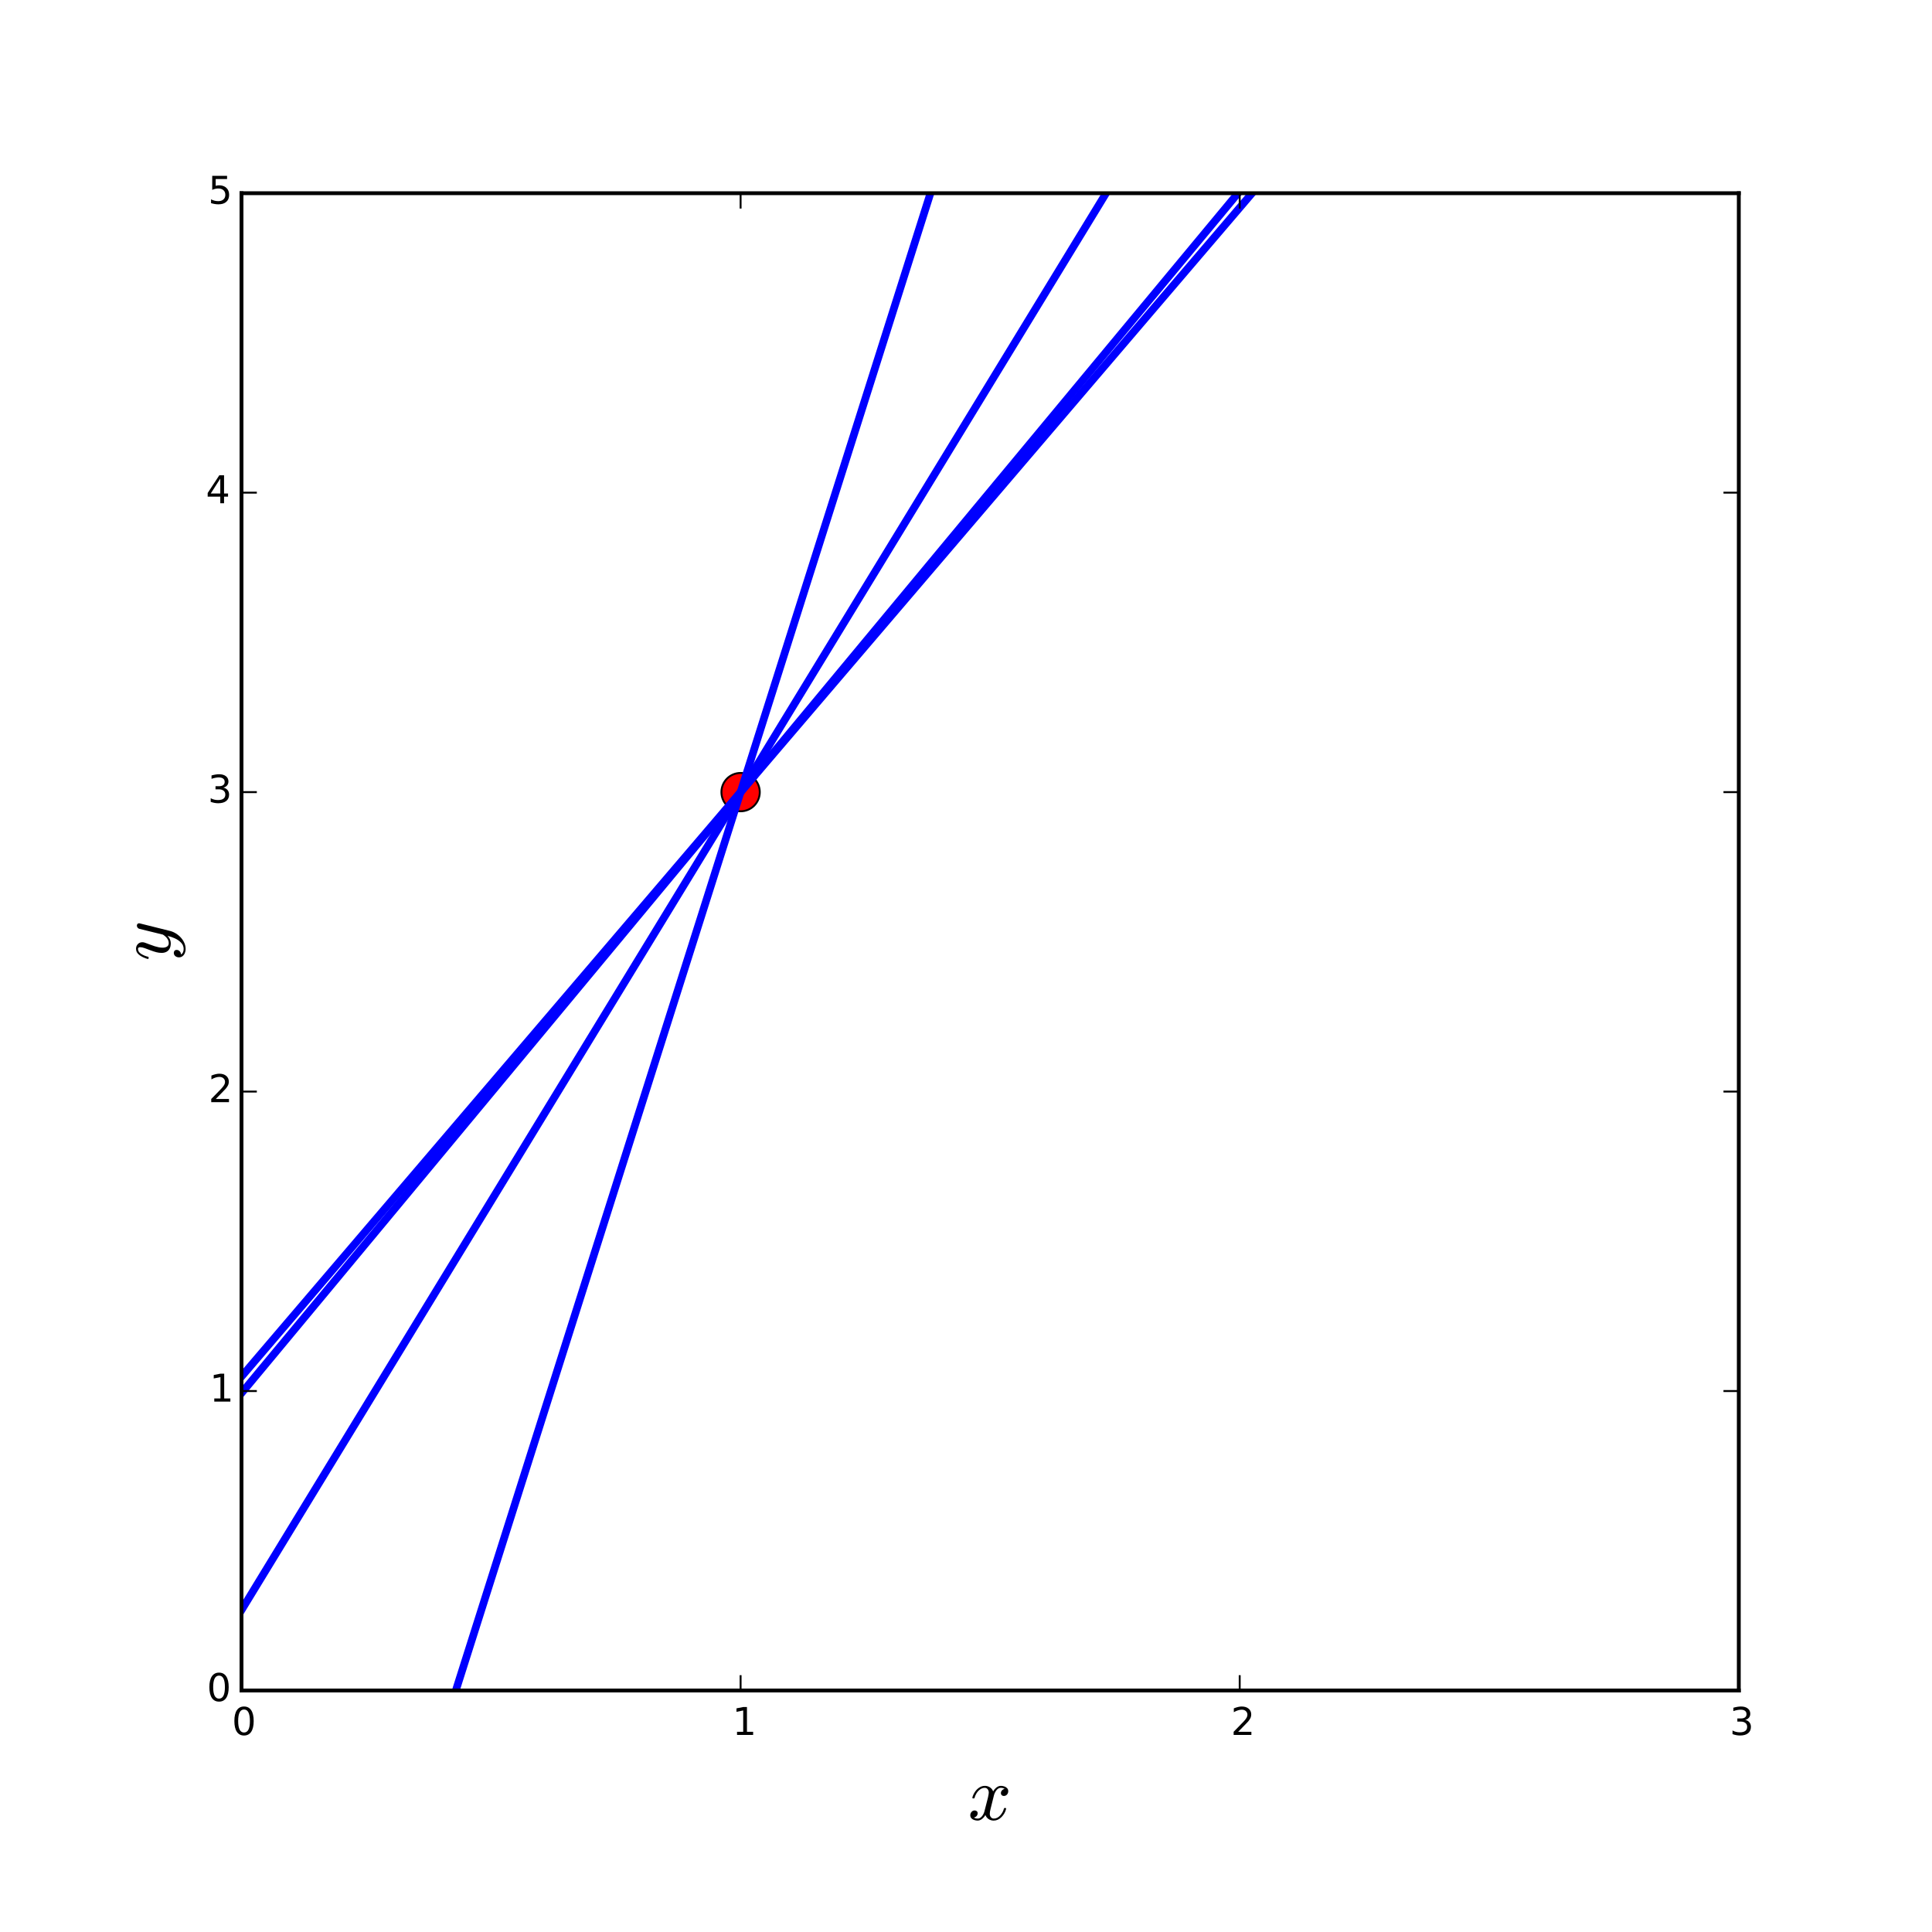
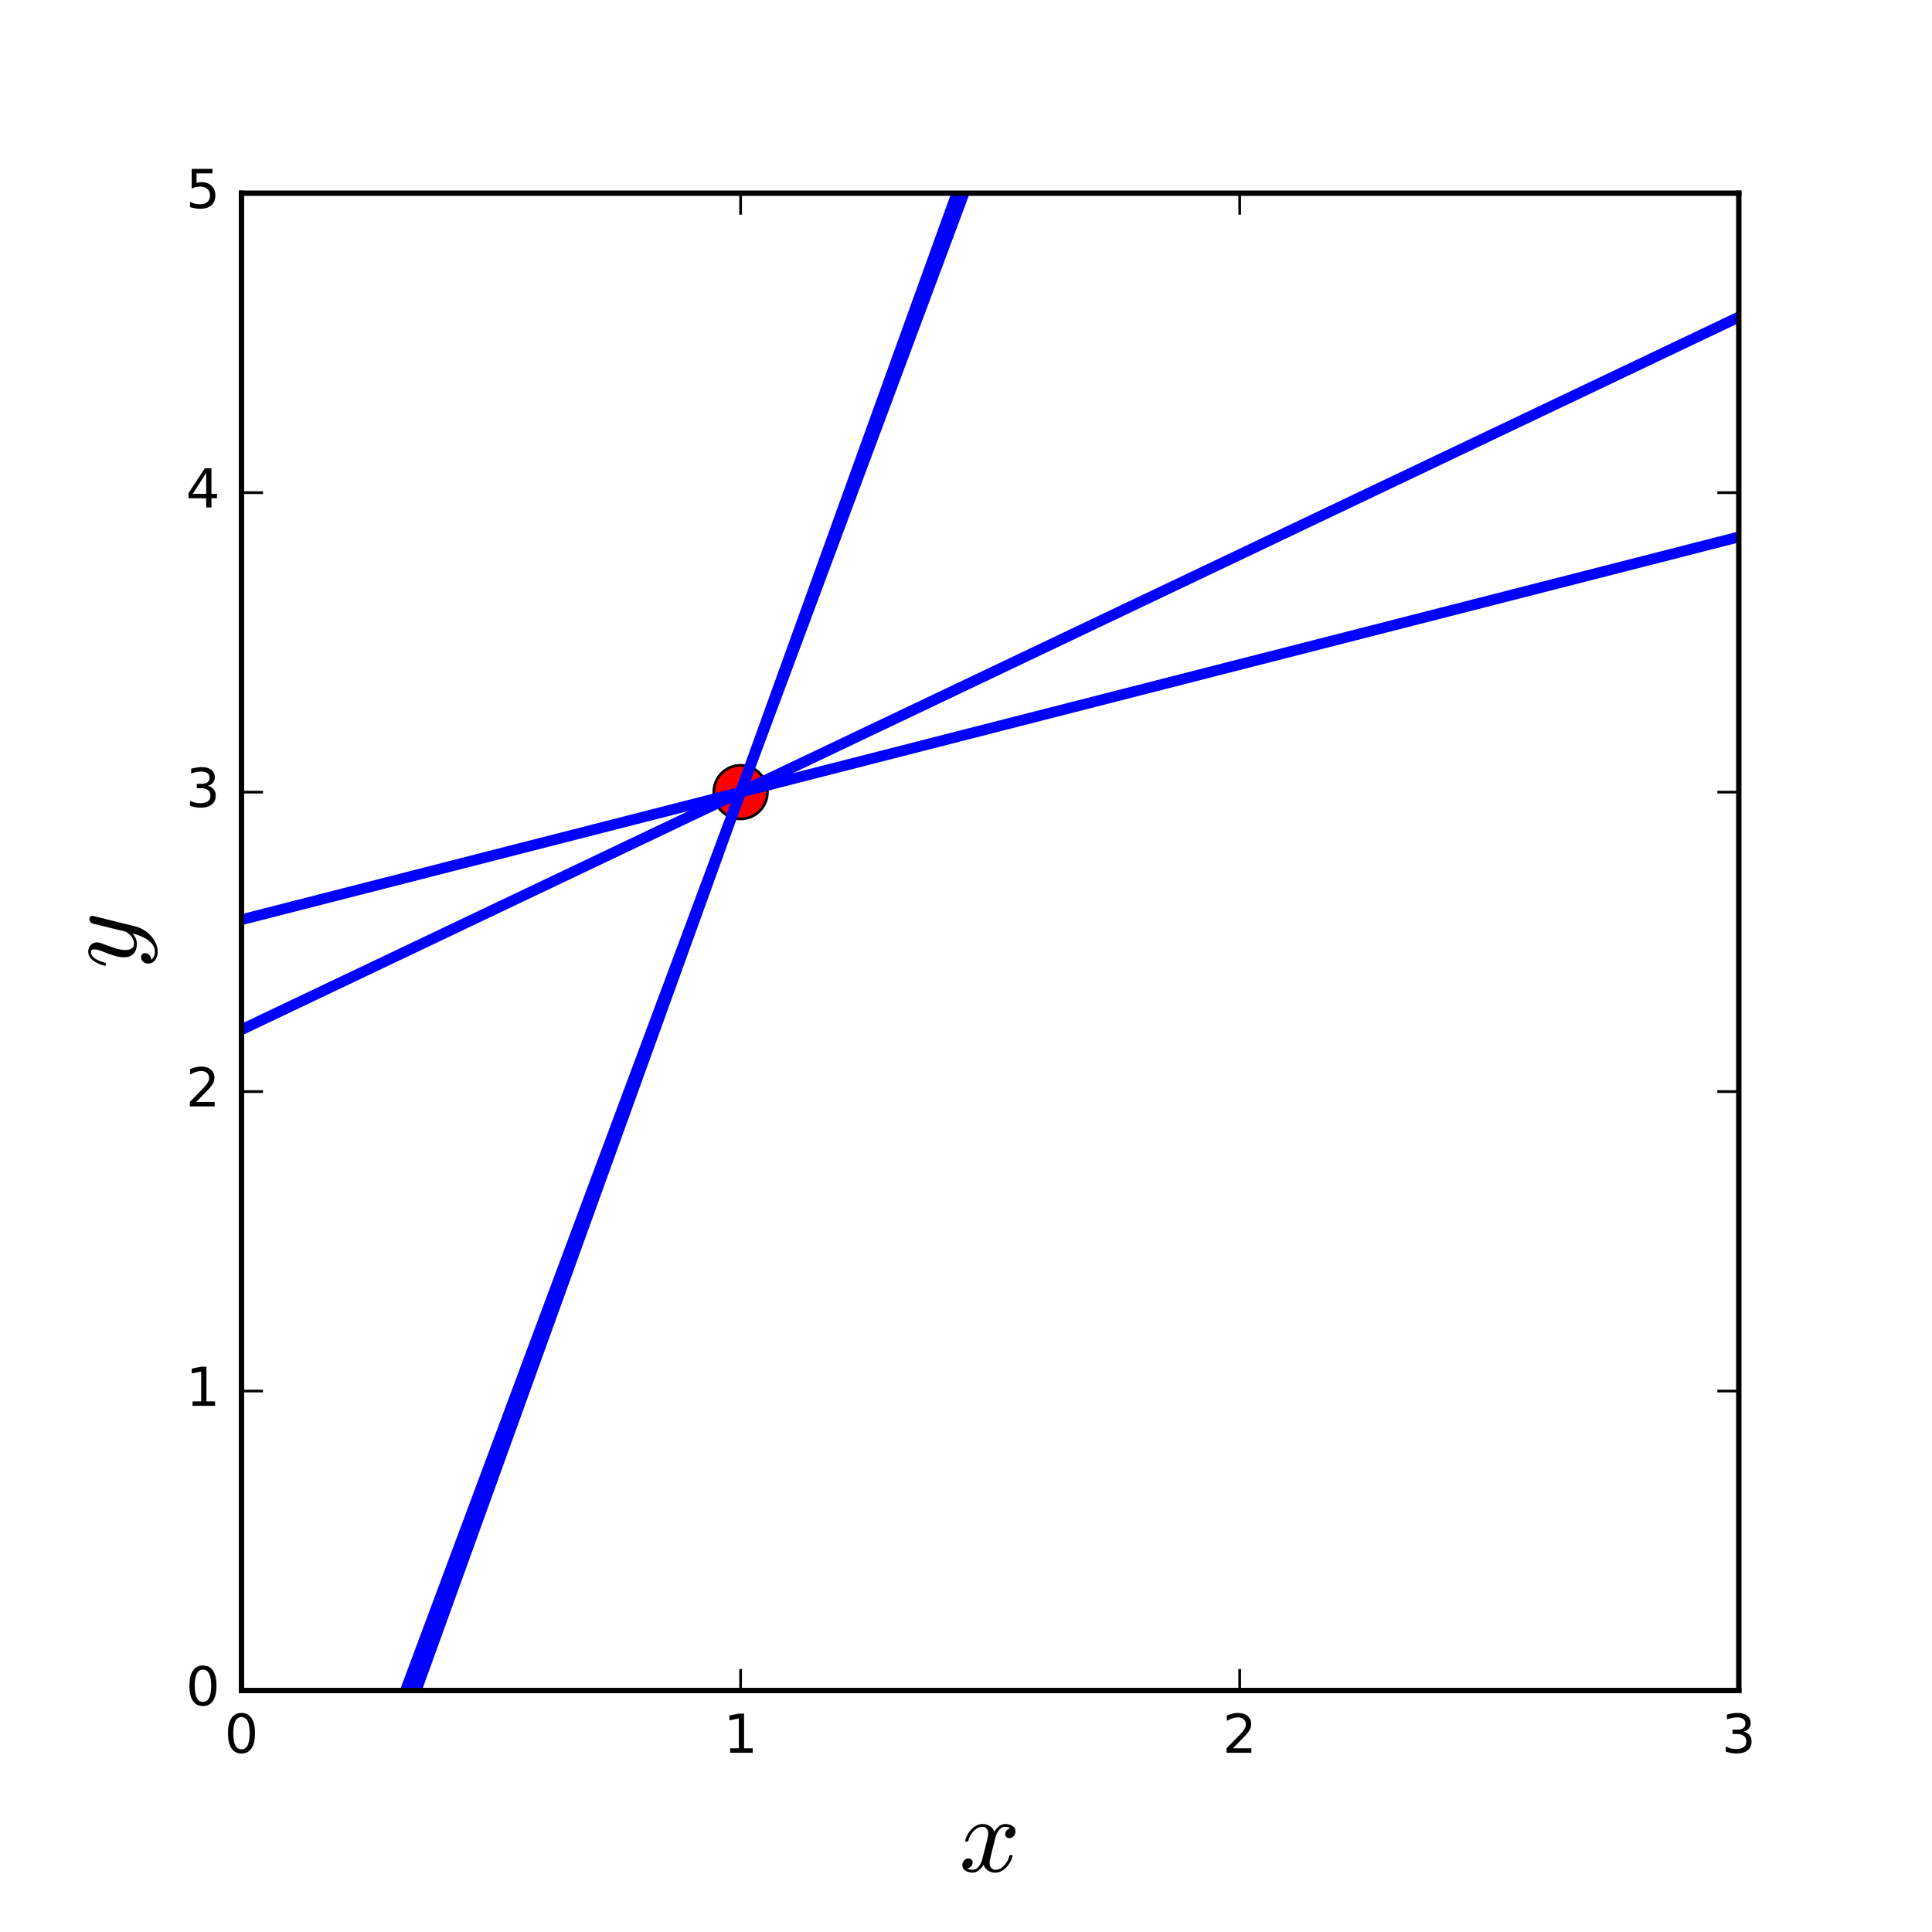
- <svg xmlns="http://www.w3.org/2000/svg" xmlns:xlink="http://www.w3.org/1999/xlink" height="504pt" version="1.1" viewBox="0 0 504 504" width="504pt">
+ <svg xmlns="http://www.w3.org/2000/svg" xmlns:xlink="http://www.w3.org/1999/xlink" height="360pt" version="1.1" viewBox="0 0 360 360" width="360pt">
  <defs>
    <style type="text/css">
- *{stroke-linecap:butt;stroke-linejoin:round;}
+ *{stroke-linecap:butt;stroke-linejoin:round;stroke-miterlimit:100000;}
  </style>
  </defs>
  <g id="figure_1">
    <g id="patch_1">
-       <path d=" M0 504 L504 504 L504 0 L0 0 z " style="fill:#ffffff;" />
+       <path d="M 0 360  L 360 360  L 360 0  L 0 0  z " style="fill:#ffffff;" />
    </g>
    <g id="axes_1">
      <g id="patch_2">
-         <path d=" M63 441 L453.6 441 L453.6 50.4 L63 50.4 z " style="fill:#ffffff;" />
+         <path d="M 45 315  L 324 315  L 324 36  L 45 36  z " style="fill:#ffffff;" />
      </g>
      <g id="line2d_1">
        <defs>
-           <path d=" M0 5 C1.326 5 2.598 4.473 3.536 3.536 C4.473 2.598 5 1.326 5 0 C5 -1.326 4.473 -2.598 3.536 -3.536 C2.598 -4.473 1.326 -5 0 -5 C-1.326 -5 -2.598 -4.473 -3.536 -3.536 C-4.473 -2.598 -5 -1.326 -5 0 C-5 1.326 -4.473 2.598 -3.536 3.536 C-2.598 4.473 -1.326 5 0 5 z " id="m8056b39326" style="stroke:#000000;stroke-width:0.5;" />
+           <path d="M 0 5  C 1.326 5 2.598 4.473 3.536 3.536  C 4.473 2.598 5 1.326 5 0  C 5 -1.326 4.473 -2.598 3.536 -3.536  C 2.598 -4.473 1.326 -5 0 -5  C -1.326 -5 -2.598 -4.473 -3.536 -3.536  C -4.473 -2.598 -5 -1.326 -5 0  C -5 1.326 -4.473 2.598 -3.536 3.536  C -2.598 4.473 -1.326 5 0 5  z " id="m7c1bdb09ae" style="stroke:#000000;stroke-width:0.5;" />
        </defs>
-         <g clip-path="url(#p41d7ee9abc)">
-           <use style="fill:#ff0000;stroke:#000000;stroke-width:0.5;" x="193.2" xlink:href="#m8056b39326" y="206.64" />
+         <g clip-path="url(#p205e4043bf)">
+           <use style="fill:#ff0000;stroke:#000000;stroke-width:0.5;" x="138.0" xlink:href="#m7c1bdb09ae" y="147.6" />
        </g>
      </g>
      <g id="line2d_2">
-         <path clip-path="url(#p41d7ee9abc)" d=" M63 420.02 L319.898 -1" style="fill:none;stroke:#0000ff;stroke-linecap:square;stroke-width:2;" />
+         <path clip-path="url(#p205e4043bf)" d="M 45 396.933  M 58.403 361  L 193.427 -1  " style="fill:none;stroke:#0000ff;stroke-linecap:square;stroke-width:2.0;" />
      </g>
      <g id="line2d_3">
-         <path clip-path="url(#p41d7ee9abc)" d=" M63 359.109 L370.513 -1" style="fill:none;stroke:#0000ff;stroke-linecap:square;stroke-width:2;" />
+         <path clip-path="url(#p205e4043bf)" d="M 45 171.375  L 324 100.05  " style="fill:none;stroke:#0000ff;stroke-linecap:square;stroke-width:2.0;" />
      </g>
      <g id="line2d_4">
-         <path clip-path="url(#p41d7ee9abc)" d=" M63 617.377 M98.623 505 L259.02 -1" style="fill:none;stroke:#0000ff;stroke-linecap:square;stroke-width:2;" />
+         <path clip-path="url(#p205e4043bf)" d="M 45 191.86  L 324 59.081  " style="fill:none;stroke:#0000ff;stroke-linecap:square;stroke-width:2.0;" />
      </g>
      <g id="line2d_5">
-         <path clip-path="url(#p41d7ee9abc)" d=" M63 363.427 L365.63 -1" style="fill:none;stroke:#0000ff;stroke-linecap:square;stroke-width:2;" />
+         <path clip-path="url(#p205e4043bf)" d="M 45 405.157  M 60.944 361  L 191.657 -1  " style="fill:none;stroke:#0000ff;stroke-linecap:square;stroke-width:2.0;" />
      </g>
      <g id="patch_3">
-         <path d=" M63 441 L63 50.4" style="fill:none;stroke:#000000;stroke-linecap:square;stroke-linejoin:miter;" />
+         <path d="M 45 315  L 324 315  " style="fill:none;stroke:#000000;stroke-linecap:square;stroke-linejoin:miter;" />
      </g>
      <g id="patch_4">
-         <path d=" M453.6 441 L453.6 50.4" style="fill:none;stroke:#000000;stroke-linecap:square;stroke-linejoin:miter;" />
+         <path d="M 45 36  L 324 36  " style="fill:none;stroke:#000000;stroke-linecap:square;stroke-linejoin:miter;" />
      </g>
      <g id="patch_5">
-         <path d=" M63 50.4 L453.6 50.4" style="fill:none;stroke:#000000;stroke-linecap:square;stroke-linejoin:miter;" />
+         <path d="M 45 315  L 45 36  " style="fill:none;stroke:#000000;stroke-linecap:square;stroke-linejoin:miter;" />
      </g>
      <g id="patch_6">
-         <path d=" M63 441 L453.6 441" style="fill:none;stroke:#000000;stroke-linecap:square;stroke-linejoin:miter;" />
+         <path d="M 324 315  L 324 36  " style="fill:none;stroke:#000000;stroke-linecap:square;stroke-linejoin:miter;" />
      </g>
      <g id="matplotlib.axis_1">
        <g id="xtick_1">
          <g id="line2d_6">
            <defs>
-               <path d=" M0 0 L0 -4" id="mc7db9fdffb" style="stroke:#000000;stroke-width:0.5;" />
-             </defs>
-             <g>
-               <use style="stroke:#000000;stroke-width:0.5;" x="63.0" xlink:href="#mc7db9fdffb" y="441.0" />
+               <path d="M 0 0  L 0 -4  " id="m9b5131e249" style="stroke:#000000;stroke-width:0.5;" />
+             </defs>
+             <g>
+               <use style="stroke:#000000;stroke-width:0.5;" x="45.0" xlink:href="#m9b5131e249" y="315.0" />
            </g>
          </g>
          <g id="line2d_7">
            <defs>
-               <path d=" M0 0 L0 4" id="m5a7d422ac3" style="stroke:#000000;stroke-width:0.5;" />
-             </defs>
-             <g>
-               <use style="stroke:#000000;stroke-width:0.5;" x="63.0" xlink:href="#m5a7d422ac3" y="50.4" />
+               <path d="M 0 0  L 0 4  " id="md6dfd999fa" style="stroke:#000000;stroke-width:0.5;" />
+             </defs>
+             <g>
+               <use style="stroke:#000000;stroke-width:0.5;" x="45.0" xlink:href="#md6dfd999fa" y="36.0" />
            </g>
          </g>
          <g id="text_1">
            <defs>
-               <path d=" M31.781 66.406 Q24.172 66.406 20.328 58.906 Q16.5 51.422 16.5 36.375 Q16.5 21.391 20.328 13.891 Q24.172 6.391 31.781 6.391 Q39.453 6.391 43.281 13.891 Q47.125 21.391 47.125 36.375 Q47.125 51.422 43.281 58.906 Q39.453 66.406 31.781 66.406 M31.781 74.219 Q44.047 74.219 50.516 64.516 Q56.984 54.828 56.984 36.375 Q56.984 17.969 50.516 8.266 Q44.047 -1.422 31.781 -1.422 Q19.531 -1.422 13.062 8.266 Q6.594 17.969 6.594 36.375 Q6.594 54.828 13.062 64.516 Q19.531 74.219 31.781 74.219" id="BitstreamVeraSans-Roman-30" />
-             </defs>
-             <g transform="translate(60.48047 452.5984)scale(0.1 -0.1)">
+               <path d="M 31.781 66.406  Q 24.172 66.406 20.328 58.906  Q 16.5 51.422 16.5 36.375  Q 16.5 21.391 20.328 13.891  Q 24.172 6.391 31.781 6.391  Q 39.453 6.391 43.281 13.891  Q 47.125 21.391 47.125 36.375  Q 47.125 51.422 43.281 58.906  Q 39.453 66.406 31.781 66.406  M 31.781 74.219  Q 44.047 74.219 50.516 64.516  Q 56.984 54.828 56.984 36.375  Q 56.984 17.969 50.516 8.266  Q 44.047 -1.422 31.781 -1.422  Q 19.531 -1.422 13.062 8.266  Q 6.594 17.969 6.594 36.375  Q 6.594 54.828 13.062 64.516  Q 19.531 74.219 31.781 74.219  " id="BitstreamVeraSans-Roman-30" />
+             </defs>
+             <g transform="translate(41.81875 326.5984)scale(0.1 -0.1)">
              <use xlink:href="#BitstreamVeraSans-Roman-30" />
            </g>
          </g>
        </g>
        <g id="xtick_2">
          <g id="line2d_8">
            <g>
-               <use style="stroke:#000000;stroke-width:0.5;" x="193.2" xlink:href="#mc7db9fdffb" y="441.0" />
+               <use style="stroke:#000000;stroke-width:0.5;" x="138.0" xlink:href="#m9b5131e249" y="315.0" />
            </g>
          </g>
          <g id="line2d_9">
            <g>
-               <use style="stroke:#000000;stroke-width:0.5;" x="193.2" xlink:href="#m5a7d422ac3" y="50.4" />
+               <use style="stroke:#000000;stroke-width:0.5;" x="138.0" xlink:href="#md6dfd999fa" y="36.0" />
            </g>
          </g>
          <g id="text_2">
            <defs>
-               <path d=" M12.406 8.297 L28.516 8.297 L28.516 63.922 L10.984 60.406 L10.984 69.391 L28.422 72.906 L38.281 72.906 L38.281 8.297 L54.391 8.297 L54.391 0 L12.406 0 z " id="BitstreamVeraSans-Roman-31" />
-             </defs>
-             <g transform="translate(191.0297 452.5984)scale(0.1 -0.1)">
+               <path d="M 12.406 8.297  L 28.516 8.297  L 28.516 63.922  L 10.984 60.406  L 10.984 69.391  L 28.422 72.906  L 38.281 72.906  L 38.281 8.297  L 54.391 8.297  L 54.391 0  L 12.406 0  z " id="BitstreamVeraSans-Roman-31" />
+             </defs>
+             <g transform="translate(134.8187 326.5984)scale(0.1 -0.1)">
              <use xlink:href="#BitstreamVeraSans-Roman-31" />
            </g>
          </g>
        </g>
        <g id="xtick_3">
          <g id="line2d_10">
            <g>
-               <use style="stroke:#000000;stroke-width:0.5;" x="323.4" xlink:href="#mc7db9fdffb" y="441.0" />
+               <use style="stroke:#000000;stroke-width:0.5;" x="231.0" xlink:href="#m9b5131e249" y="315.0" />
            </g>
          </g>
          <g id="line2d_11">
            <g>
-               <use style="stroke:#000000;stroke-width:0.5;" x="323.4" xlink:href="#m5a7d422ac3" y="50.4" />
+               <use style="stroke:#000000;stroke-width:0.5;" x="231.0" xlink:href="#md6dfd999fa" y="36.0" />
            </g>
          </g>
          <g id="text_3">
            <defs>
-               <path d=" M19.188 8.297 L53.609 8.297 L53.609 0 L7.328 0 L7.328 8.297 Q12.938 14.109 22.625 23.891 Q32.328 33.688 34.812 36.531 Q39.547 41.844 41.422 45.531 Q43.312 49.219 43.312 52.781 Q43.312 58.594 39.234 62.25 Q35.156 65.922 28.609 65.922 Q23.969 65.922 18.812 64.312 Q13.672 62.703 7.812 59.422 L7.812 69.391 Q13.766 71.781 18.938 73 Q24.125 74.219 28.422 74.219 Q39.75 74.219 46.484 68.547 Q53.219 62.891 53.219 53.422 Q53.219 48.922 51.531 44.891 Q49.859 40.875 45.406 35.406 Q44.188 33.984 37.641 27.219 Q31.109 20.453 19.188 8.297" id="BitstreamVeraSans-Roman-32" />
-             </defs>
-             <g transform="translate(321.0859 452.5984)scale(0.1 -0.1)">
+               <path d="M 19.188 8.297  L 53.609 8.297  L 53.609 0  L 7.328 0  L 7.328 8.297  Q 12.938 14.109 22.625 23.891  Q 32.328 33.688 34.812 36.531  Q 39.547 41.844 41.422 45.531  Q 43.312 49.219 43.312 52.781  Q 43.312 58.594 39.234 62.25  Q 35.156 65.922 28.609 65.922  Q 23.969 65.922 18.812 64.312  Q 13.672 62.703 7.812 59.422  L 7.812 69.391  Q 13.766 71.781 18.938 73  Q 24.125 74.219 28.422 74.219  Q 39.75 74.219 46.484 68.547  Q 53.219 62.891 53.219 53.422  Q 53.219 48.922 51.531 44.891  Q 49.859 40.875 45.406 35.406  Q 44.188 33.984 37.641 27.219  Q 31.109 20.453 19.188 8.297  " id="BitstreamVeraSans-Roman-32" />
+             </defs>
+             <g transform="translate(227.8187 326.5984)scale(0.1 -0.1)">
              <use xlink:href="#BitstreamVeraSans-Roman-32" />
            </g>
          </g>
        </g>
        <g id="xtick_4">
          <g id="line2d_12">
            <g>
-               <use style="stroke:#000000;stroke-width:0.5;" x="453.6" xlink:href="#mc7db9fdffb" y="441.0" />
+               <use style="stroke:#000000;stroke-width:0.5;" x="324.0" xlink:href="#m9b5131e249" y="315.0" />
            </g>
          </g>
          <g id="line2d_13">
            <g>
-               <use style="stroke:#000000;stroke-width:0.5;" x="453.6" xlink:href="#m5a7d422ac3" y="50.4" />
+               <use style="stroke:#000000;stroke-width:0.5;" x="324.0" xlink:href="#md6dfd999fa" y="36.0" />
            </g>
          </g>
          <g id="text_4">
            <defs>
-               <path d=" M40.578 39.312 Q47.656 37.797 51.625 33 Q55.609 28.219 55.609 21.188 Q55.609 10.406 48.188 4.484 Q40.766 -1.422 27.094 -1.422 Q22.516 -1.422 17.656 -0.516 Q12.797 0.391 7.625 2.203 L7.625 11.719 Q11.719 9.328 16.594 8.109 Q21.484 6.891 26.812 6.891 Q36.078 6.891 40.938 10.547 Q45.797 14.203 45.797 21.188 Q45.797 27.641 41.281 31.266 Q36.766 34.906 28.719 34.906 L20.219 34.906 L20.219 43.016 L29.109 43.016 Q36.375 43.016 40.234 45.922 Q44.094 48.828 44.094 54.297 Q44.094 59.906 40.109 62.906 Q36.141 65.922 28.719 65.922 Q24.656 65.922 20.016 65.031 Q15.375 64.156 9.812 62.312 L9.812 71.094 Q15.438 72.656 20.344 73.438 Q25.25 74.219 29.594 74.219 Q40.828 74.219 47.359 69.109 Q53.906 64.016 53.906 55.328 Q53.906 49.266 50.438 45.094 Q46.969 40.922 40.578 39.312" id="BitstreamVeraSans-Roman-33" />
-             </defs>
-             <g transform="translate(451.2008 452.5984)scale(0.1 -0.1)">
+               <path d="M 40.578 39.312  Q 47.656 37.797 51.625 33  Q 55.609 28.219 55.609 21.188  Q 55.609 10.406 48.188 4.484  Q 40.766 -1.422 27.094 -1.422  Q 22.516 -1.422 17.656 -0.516  Q 12.797 0.391 7.625 2.203  L 7.625 11.719  Q 11.719 9.328 16.594 8.109  Q 21.484 6.891 26.812 6.891  Q 36.078 6.891 40.938 10.547  Q 45.797 14.203 45.797 21.188  Q 45.797 27.641 41.281 31.266  Q 36.766 34.906 28.719 34.906  L 20.219 34.906  L 20.219 43.016  L 29.109 43.016  Q 36.375 43.016 40.234 45.922  Q 44.094 48.828 44.094 54.297  Q 44.094 59.906 40.109 62.906  Q 36.141 65.922 28.719 65.922  Q 24.656 65.922 20.016 65.031  Q 15.375 64.156 9.812 62.312  L 9.812 71.094  Q 15.438 72.656 20.344 73.438  Q 25.25 74.219 29.594 74.219  Q 40.828 74.219 47.359 69.109  Q 53.906 64.016 53.906 55.328  Q 53.906 49.266 50.438 45.094  Q 46.969 40.922 40.578 39.312  " id="BitstreamVeraSans-Roman-33" />
+             </defs>
+             <g transform="translate(320.8188 326.5984)scale(0.1 -0.1)">
              <use xlink:href="#BitstreamVeraSans-Roman-33" />
            </g>
          </g>
        </g>
        <g id="text_5">
          <defs>
-             <path d=" M7.812 2.875 Q9.578 1.516 12.797 1.516 Q15.922 1.516 18.312 4.516 Q20.703 7.516 21.578 11.078 L26.125 28.812 Q27.203 33.641 27.203 35.406 Q27.203 37.891 25.812 39.75 Q24.422 41.609 21.922 41.609 Q18.75 41.609 15.969 39.625 Q13.188 37.641 11.281 34.594 Q9.375 31.547 8.594 28.422 Q8.406 27.781 7.812 27.781 L6.594 27.781 Q5.812 27.781 5.812 28.719 L5.812 29 Q6.781 32.719 9.125 36.25 Q11.469 39.797 14.859 41.984 Q18.266 44.188 22.125 44.188 Q25.781 44.188 28.734 42.234 Q31.688 40.281 32.906 36.922 Q34.625 39.984 37.281 42.078 Q39.938 44.188 43.109 44.188 Q45.266 44.188 47.5 43.422 Q49.75 42.672 51.172 41.109 Q52.594 39.547 52.594 37.203 Q52.594 34.672 50.953 32.828 Q49.312 31 46.781 31 Q45.172 31 44.094 32.031 Q43.016 33.062 43.016 34.625 Q43.016 36.719 44.453 38.297 Q45.906 39.891 47.906 40.188 Q46.094 41.609 42.922 41.609 Q39.703 41.609 37.328 38.625 Q34.969 35.641 33.984 31.984 L29.594 14.312 Q28.516 10.297 28.516 7.719 Q28.516 5.172 29.953 3.344 Q31.391 1.516 33.797 1.516 Q38.484 1.516 42.156 5.641 Q45.844 9.766 47.016 14.703 Q47.219 15.281 47.797 15.281 L49.031 15.281 Q49.422 15.281 49.656 15.016 Q49.906 14.75 49.906 14.406 Q49.906 14.312 49.812 14.109 Q48.391 8.156 43.844 3.516 Q39.312 -1.125 33.594 -1.125 Q29.938 -1.125 26.984 0.844 Q24.031 2.828 22.797 6.203 Q21.234 3.266 18.469 1.062 Q15.719 -1.125 12.594 -1.125 Q10.453 -1.125 8.172 -0.359 Q5.906 0.391 4.484 1.953 Q3.078 3.516 3.078 5.906 Q3.078 8.25 4.703 10.172 Q6.344 12.109 8.797 12.109 Q10.453 12.109 11.578 11.109 Q12.703 10.109 12.703 8.5 Q12.703 6.391 11.297 4.828 Q9.906 3.266 7.812 2.875" id="Cmmi10-78" />
+             <path d="M 7.812 2.875  Q 9.578 1.516 12.797 1.516  Q 15.922 1.516 18.312 4.516  Q 20.703 7.516 21.578 11.078  L 26.125 28.812  Q 27.203 33.641 27.203 35.406  Q 27.203 37.891 25.812 39.75  Q 24.422 41.609 21.922 41.609  Q 18.75 41.609 15.969 39.625  Q 13.188 37.641 11.281 34.594  Q 9.375 31.547 8.594 28.422  Q 8.406 27.781 7.812 27.781  L 6.594 27.781  Q 5.812 27.781 5.812 28.719  L 5.812 29  Q 6.781 32.719 9.125 36.25  Q 11.469 39.797 14.859 41.984  Q 18.266 44.188 22.125 44.188  Q 25.781 44.188 28.734 42.234  Q 31.688 40.281 32.906 36.922  Q 34.625 39.984 37.281 42.078  Q 39.938 44.188 43.109 44.188  Q 45.266 44.188 47.5 43.422  Q 49.75 42.672 51.172 41.109  Q 52.594 39.547 52.594 37.203  Q 52.594 34.672 50.953 32.828  Q 49.312 31 46.781 31  Q 45.172 31 44.094 32.031  Q 43.016 33.062 43.016 34.625  Q 43.016 36.719 44.453 38.297  Q 45.906 39.891 47.906 40.188  Q 46.094 41.609 42.922 41.609  Q 39.703 41.609 37.328 38.625  Q 34.969 35.641 33.984 31.984  L 29.594 14.312  Q 28.516 10.297 28.516 7.719  Q 28.516 5.172 29.953 3.344  Q 31.391 1.516 33.797 1.516  Q 38.484 1.516 42.156 5.641  Q 45.844 9.766 47.016 14.703  Q 47.219 15.281 47.797 15.281  L 49.031 15.281  Q 49.422 15.281 49.656 15.016  Q 49.906 14.75 49.906 14.406  Q 49.906 14.312 49.812 14.109  Q 48.391 8.156 43.844 3.516  Q 39.312 -1.125 33.594 -1.125  Q 29.938 -1.125 26.984 0.844  Q 24.031 2.828 22.797 6.203  Q 21.234 3.266 18.469 1.062  Q 15.719 -1.125 12.594 -1.125  Q 10.453 -1.125 8.172 -0.359  Q 5.906 0.391 4.484 1.953  Q 3.078 3.516 3.078 5.906  Q 3.078 8.25 4.703 10.172  Q 6.344 12.109 8.797 12.109  Q 10.453 12.109 11.578 11.109  Q 12.703 10.109 12.703 8.5  Q 12.703 6.391 11.297 4.828  Q 9.906 3.266 7.812 2.875  " id="Cmmi10-78" />
          </defs>
-           <g transform="translate(252.5 474.875)scale(0.2 -0.2)">
+           <g transform="translate(178.7 348.875)scale(0.2 -0.2)">
            <use transform="translate(0.0 0.8125)" xlink:href="#Cmmi10-78" />
          </g>
        </g>
      </g>
      <g id="matplotlib.axis_2">
        <g id="ytick_1">
          <g id="line2d_14">
            <defs>
-               <path d=" M0 0 L4 0" id="md7965d1ba0" style="stroke:#000000;stroke-width:0.5;" />
-             </defs>
-             <g>
-               <use style="stroke:#000000;stroke-width:0.5;" x="63.0" xlink:href="#md7965d1ba0" y="441.0" />
+               <path d="M 0 0  L 4 0  " id="md30a45d843" style="stroke:#000000;stroke-width:0.5;" />
+             </defs>
+             <g>
+               <use style="stroke:#000000;stroke-width:0.5;" x="45.0" xlink:href="#md30a45d843" y="315.0" />
            </g>
          </g>
          <g id="line2d_15">
            <defs>
-               <path d=" M0 0 L-4 0" id="md9a1c1a7cd" style="stroke:#000000;stroke-width:0.5;" />
-             </defs>
-             <g>
-               <use style="stroke:#000000;stroke-width:0.5;" x="453.6" xlink:href="#md9a1c1a7cd" y="441.0" />
+               <path d="M 0 0  L -4 0  " id="me56744c46c" style="stroke:#000000;stroke-width:0.5;" />
+             </defs>
+             <g>
+               <use style="stroke:#000000;stroke-width:0.5;" x="324.0" xlink:href="#me56744c46c" y="315.0" />
            </g>
          </g>
          <g id="text_6">
-             <g transform="translate(53.96094 443.7594)scale(0.1 -0.1)">
+             <g transform="translate(34.6375 317.7594)scale(0.1 -0.1)">
              <use xlink:href="#BitstreamVeraSans-Roman-30" />
            </g>
          </g>
        </g>
        <g id="ytick_2">
          <g id="line2d_16">
            <g>
-               <use style="stroke:#000000;stroke-width:0.5;" x="63.0" xlink:href="#md7965d1ba0" y="362.88" />
+               <use style="stroke:#000000;stroke-width:0.5;" x="45.0" xlink:href="#md30a45d843" y="259.2" />
            </g>
          </g>
          <g id="line2d_17">
            <g>
-               <use style="stroke:#000000;stroke-width:0.5;" x="453.6" xlink:href="#md9a1c1a7cd" y="362.88" />
+               <use style="stroke:#000000;stroke-width:0.5;" x="324.0" xlink:href="#me56744c46c" y="259.2" />
            </g>
          </g>
          <g id="text_7">
-             <g transform="translate(54.65937 365.6394)scale(0.1 -0.1)">
+             <g transform="translate(34.6375 261.9594)scale(0.1 -0.1)">
              <use xlink:href="#BitstreamVeraSans-Roman-31" />
            </g>
          </g>
        </g>
        <g id="ytick_3">
          <g id="line2d_18">
            <g>
-               <use style="stroke:#000000;stroke-width:0.5;" x="63.0" xlink:href="#md7965d1ba0" y="284.76" />
+               <use style="stroke:#000000;stroke-width:0.5;" x="45.0" xlink:href="#md30a45d843" y="203.4" />
            </g>
          </g>
          <g id="line2d_19">
            <g>
-               <use style="stroke:#000000;stroke-width:0.5;" x="453.6" xlink:href="#md9a1c1a7cd" y="284.76" />
+               <use style="stroke:#000000;stroke-width:0.5;" x="324.0" xlink:href="#me56744c46c" y="203.4" />
            </g>
          </g>
          <g id="text_8">
-             <g transform="translate(54.37188 287.5194)scale(0.1 -0.1)">
+             <g transform="translate(34.6375 206.1594)scale(0.1 -0.1)">
              <use xlink:href="#BitstreamVeraSans-Roman-32" />
            </g>
          </g>
        </g>
        <g id="ytick_4">
          <g id="line2d_20">
            <g>
-               <use style="stroke:#000000;stroke-width:0.5;" x="63.0" xlink:href="#md7965d1ba0" y="206.64" />
+               <use style="stroke:#000000;stroke-width:0.5;" x="45.0" xlink:href="#md30a45d843" y="147.6" />
            </g>
          </g>
          <g id="line2d_21">
            <g>
-               <use style="stroke:#000000;stroke-width:0.5;" x="453.6" xlink:href="#md9a1c1a7cd" y="206.64" />
+               <use style="stroke:#000000;stroke-width:0.5;" x="324.0" xlink:href="#me56744c46c" y="147.6" />
            </g>
          </g>
          <g id="text_9">
-             <g transform="translate(54.20156 209.3994)scale(0.1 -0.1)">
+             <g transform="translate(34.6375 150.3594)scale(0.1 -0.1)">
              <use xlink:href="#BitstreamVeraSans-Roman-33" />
            </g>
          </g>
        </g>
        <g id="ytick_5">
          <g id="line2d_22">
            <g>
-               <use style="stroke:#000000;stroke-width:0.5;" x="63.0" xlink:href="#md7965d1ba0" y="128.52" />
+               <use style="stroke:#000000;stroke-width:0.5;" x="45.0" xlink:href="#md30a45d843" y="91.8" />
            </g>
          </g>
          <g id="line2d_23">
            <g>
-               <use style="stroke:#000000;stroke-width:0.5;" x="453.6" xlink:href="#md9a1c1a7cd" y="128.52" />
+               <use style="stroke:#000000;stroke-width:0.5;" x="324.0" xlink:href="#me56744c46c" y="91.8" />
            </g>
          </g>
          <g id="text_10">
            <defs>
-               <path d=" M37.797 64.312 L12.891 25.391 L37.797 25.391 z  M35.203 72.906 L47.609 72.906 L47.609 25.391 L58.016 25.391 L58.016 17.188 L47.609 17.188 L47.609 0 L37.797 0 L37.797 17.188 L4.891 17.188 L4.891 26.703 z " id="BitstreamVeraSans-Roman-34" />
-             </defs>
-             <g transform="translate(53.6875 131.2794)scale(0.1 -0.1)">
+               <path d="M 37.797 64.312  L 12.891 25.391  L 37.797 25.391  z M 35.203 72.906  L 47.609 72.906  L 47.609 25.391  L 58.016 25.391  L 58.016 17.188  L 47.609 17.188  L 47.609 0  L 37.797 0  L 37.797 17.188  L 4.891 17.188  L 4.891 26.703  z " id="BitstreamVeraSans-Roman-34" />
+             </defs>
+             <g transform="translate(34.6375 94.55938)scale(0.1 -0.1)">
              <use xlink:href="#BitstreamVeraSans-Roman-34" />
            </g>
          </g>
        </g>
        <g id="ytick_6">
          <g id="line2d_24">
            <g>
-               <use style="stroke:#000000;stroke-width:0.5;" x="63.0" xlink:href="#md7965d1ba0" y="50.4" />
+               <use style="stroke:#000000;stroke-width:0.5;" x="45.0" xlink:href="#md30a45d843" y="36.0" />
            </g>
          </g>
          <g id="line2d_25">
            <g>
-               <use style="stroke:#000000;stroke-width:0.5;" x="453.6" xlink:href="#md9a1c1a7cd" y="50.4" />
+               <use style="stroke:#000000;stroke-width:0.5;" x="324.0" xlink:href="#me56744c46c" y="36.0" />
            </g>
          </g>
          <g id="text_11">
            <defs>
-               <path d=" M10.797 72.906 L49.516 72.906 L49.516 64.594 L19.828 64.594 L19.828 46.734 Q21.969 47.469 24.109 47.828 Q26.266 48.188 28.422 48.188 Q40.625 48.188 47.75 41.5 Q54.891 34.812 54.891 23.391 Q54.891 11.625 47.562 5.094 Q40.234 -1.422 26.906 -1.422 Q22.312 -1.422 17.547 -0.641 Q12.797 0.141 7.719 1.703 L7.719 11.625 Q12.109 9.234 16.797 8.062 Q21.484 6.891 26.703 6.891 Q35.156 6.891 40.078 11.328 Q45.016 15.766 45.016 23.391 Q45.016 31 40.078 35.438 Q35.156 39.891 26.703 39.891 Q22.75 39.891 18.812 39.016 Q14.891 38.141 10.797 36.281 z " id="BitstreamVeraSans-Roman-35" />
-             </defs>
-             <g transform="translate(54.28281 53.15937)scale(0.1 -0.1)">
+               <path d="M 10.797 72.906  L 49.516 72.906  L 49.516 64.594  L 19.828 64.594  L 19.828 46.734  Q 21.969 47.469 24.109 47.828  Q 26.266 48.188 28.422 48.188  Q 40.625 48.188 47.75 41.5  Q 54.891 34.812 54.891 23.391  Q 54.891 11.625 47.562 5.094  Q 40.234 -1.422 26.906 -1.422  Q 22.312 -1.422 17.547 -0.641  Q 12.797 0.141 7.719 1.703  L 7.719 11.625  Q 12.109 9.234 16.797 8.062  Q 21.484 6.891 26.703 6.891  Q 35.156 6.891 40.078 11.328  Q 45.016 15.766 45.016 23.391  Q 45.016 31 40.078 35.438  Q 35.156 39.891 26.703 39.891  Q 22.75 39.891 18.812 39.016  Q 14.891 38.141 10.797 36.281  z " id="BitstreamVeraSans-Roman-35" />
+             </defs>
+             <g transform="translate(34.6375 38.75937)scale(0.1 -0.1)">
              <use xlink:href="#BitstreamVeraSans-Roman-35" />
            </g>
          </g>
        </g>
        <g id="text_12">
          <defs>
-             <path d=" M8.406 -14.312 Q10.5 -17.922 15.719 -17.922 Q20.453 -17.922 23.922 -14.594 Q27.391 -11.281 29.516 -6.562 Q31.641 -1.859 32.812 3.078 Q28.375 -1.125 23.188 -1.125 Q19.234 -1.125 16.453 0.234 Q13.672 1.609 12.125 4.312 Q10.594 7.031 10.594 10.891 Q10.594 14.156 11.469 17.594 Q12.359 21.047 13.938 25.266 Q15.531 29.5 16.703 32.625 Q18.016 36.281 18.016 38.625 Q18.016 41.609 15.828 41.609 Q11.859 41.609 9.297 37.531 Q6.734 33.453 5.516 28.422 Q5.328 27.781 4.688 27.781 L3.516 27.781 Q2.688 27.781 2.688 28.719 L2.688 29 Q4.297 34.969 7.609 39.578 Q10.938 44.188 16.016 44.188 Q19.578 44.188 22.047 41.844 Q24.516 39.5 24.516 35.891 Q24.516 34.031 23.688 31.984 Q23.25 30.766 21.688 26.656 Q20.125 22.562 19.281 19.875 Q18.453 17.188 17.922 14.594 Q17.391 12.016 17.391 9.422 Q17.391 6.109 18.797 3.812 Q20.219 1.516 23.297 1.516 Q29.5 1.516 34.422 9.078 L42 39.891 Q42.328 41.219 43.547 42.156 Q44.781 43.109 46.188 43.109 Q47.406 43.109 48.312 42.328 Q49.219 41.547 49.219 40.281 Q49.219 39.703 49.125 39.5 L39.203 -0.297 Q37.891 -5.422 34.375 -10.109 Q30.859 -14.797 25.906 -17.656 Q20.953 -20.516 15.578 -20.516 Q12.984 -20.516 10.438 -19.5 Q7.906 -18.5 6.344 -16.5 Q4.781 -14.5 4.781 -11.812 Q4.781 -9.078 6.391 -7.078 Q8.016 -5.078 10.688 -5.078 Q12.312 -5.078 13.406 -6.078 Q14.5 -7.078 14.5 -8.688 Q14.5 -10.984 12.781 -12.688 Q11.078 -14.406 8.797 -14.406 Q8.688 -14.359 8.594 -14.328 Q8.5 -14.312 8.406 -14.312" id="Cmmi10-79" />
+             <path d="M 8.406 -14.312  Q 10.5 -17.922 15.719 -17.922  Q 20.453 -17.922 23.922 -14.594  Q 27.391 -11.281 29.516 -6.562  Q 31.641 -1.859 32.812 3.078  Q 28.375 -1.125 23.188 -1.125  Q 19.234 -1.125 16.453 0.234  Q 13.672 1.609 12.125 4.312  Q 10.594 7.031 10.594 10.891  Q 10.594 14.156 11.469 17.594  Q 12.359 21.047 13.938 25.266  Q 15.531 29.5 16.703 32.625  Q 18.016 36.281 18.016 38.625  Q 18.016 41.609 15.828 41.609  Q 11.859 41.609 9.297 37.531  Q 6.734 33.453 5.516 28.422  Q 5.328 27.781 4.688 27.781  L 3.516 27.781  Q 2.688 27.781 2.688 28.719  L 2.688 29  Q 4.297 34.969 7.609 39.578  Q 10.938 44.188 16.016 44.188  Q 19.578 44.188 22.047 41.844  Q 24.516 39.5 24.516 35.891  Q 24.516 34.031 23.688 31.984  Q 23.25 30.766 21.688 26.656  Q 20.125 22.562 19.281 19.875  Q 18.453 17.188 17.922 14.594  Q 17.391 12.016 17.391 9.422  Q 17.391 6.109 18.797 3.812  Q 20.219 1.516 23.297 1.516  Q 29.5 1.516 34.422 9.078  L 42 39.891  Q 42.328 41.219 43.547 42.156  Q 44.781 43.109 46.188 43.109  Q 47.406 43.109 48.312 42.328  Q 49.219 41.547 49.219 40.281  Q 49.219 39.703 49.125 39.5  L 39.203 -0.297  Q 37.891 -5.422 34.375 -10.109  Q 30.859 -14.797 25.906 -17.656  Q 20.953 -20.516 15.578 -20.516  Q 12.984 -20.516 10.438 -19.5  Q 7.906 -18.5 6.344 -16.5  Q 4.781 -14.5 4.781 -11.812  Q 4.781 -9.078 6.391 -7.078  Q 8.016 -5.078 10.688 -5.078  Q 12.312 -5.078 13.406 -6.078  Q 14.5 -7.078 14.5 -8.688  Q 14.5 -10.984 12.781 -12.688  Q 11.078 -14.406 8.797 -14.406  Q 8.688 -14.359 8.594 -14.328  Q 8.5 -14.312 8.406 -14.312  " id="Cmmi10-79" />
          </defs>
-           <g transform="translate(44.4875 250.7)rotate(-90.0)scale(0.2 -0.2)">
+           <g transform="translate(25.4375 180.5)rotate(-90.0)scale(0.2 -0.2)">
            <use transform="translate(0.0 0.8125)" xlink:href="#Cmmi10-79" />
          </g>
        </g>
      </g>
    </g>
  </g>
  <defs>
-     <clipPath id="p41d7ee9abc">
-       <rect height="390.6" width="390.6" x="63.0" y="50.4" />
+     <clipPath id="p205e4043bf">
+       <rect height="279.0" width="279.0" x="45.0" y="36.0" />
    </clipPath>
  </defs>
</svg>
